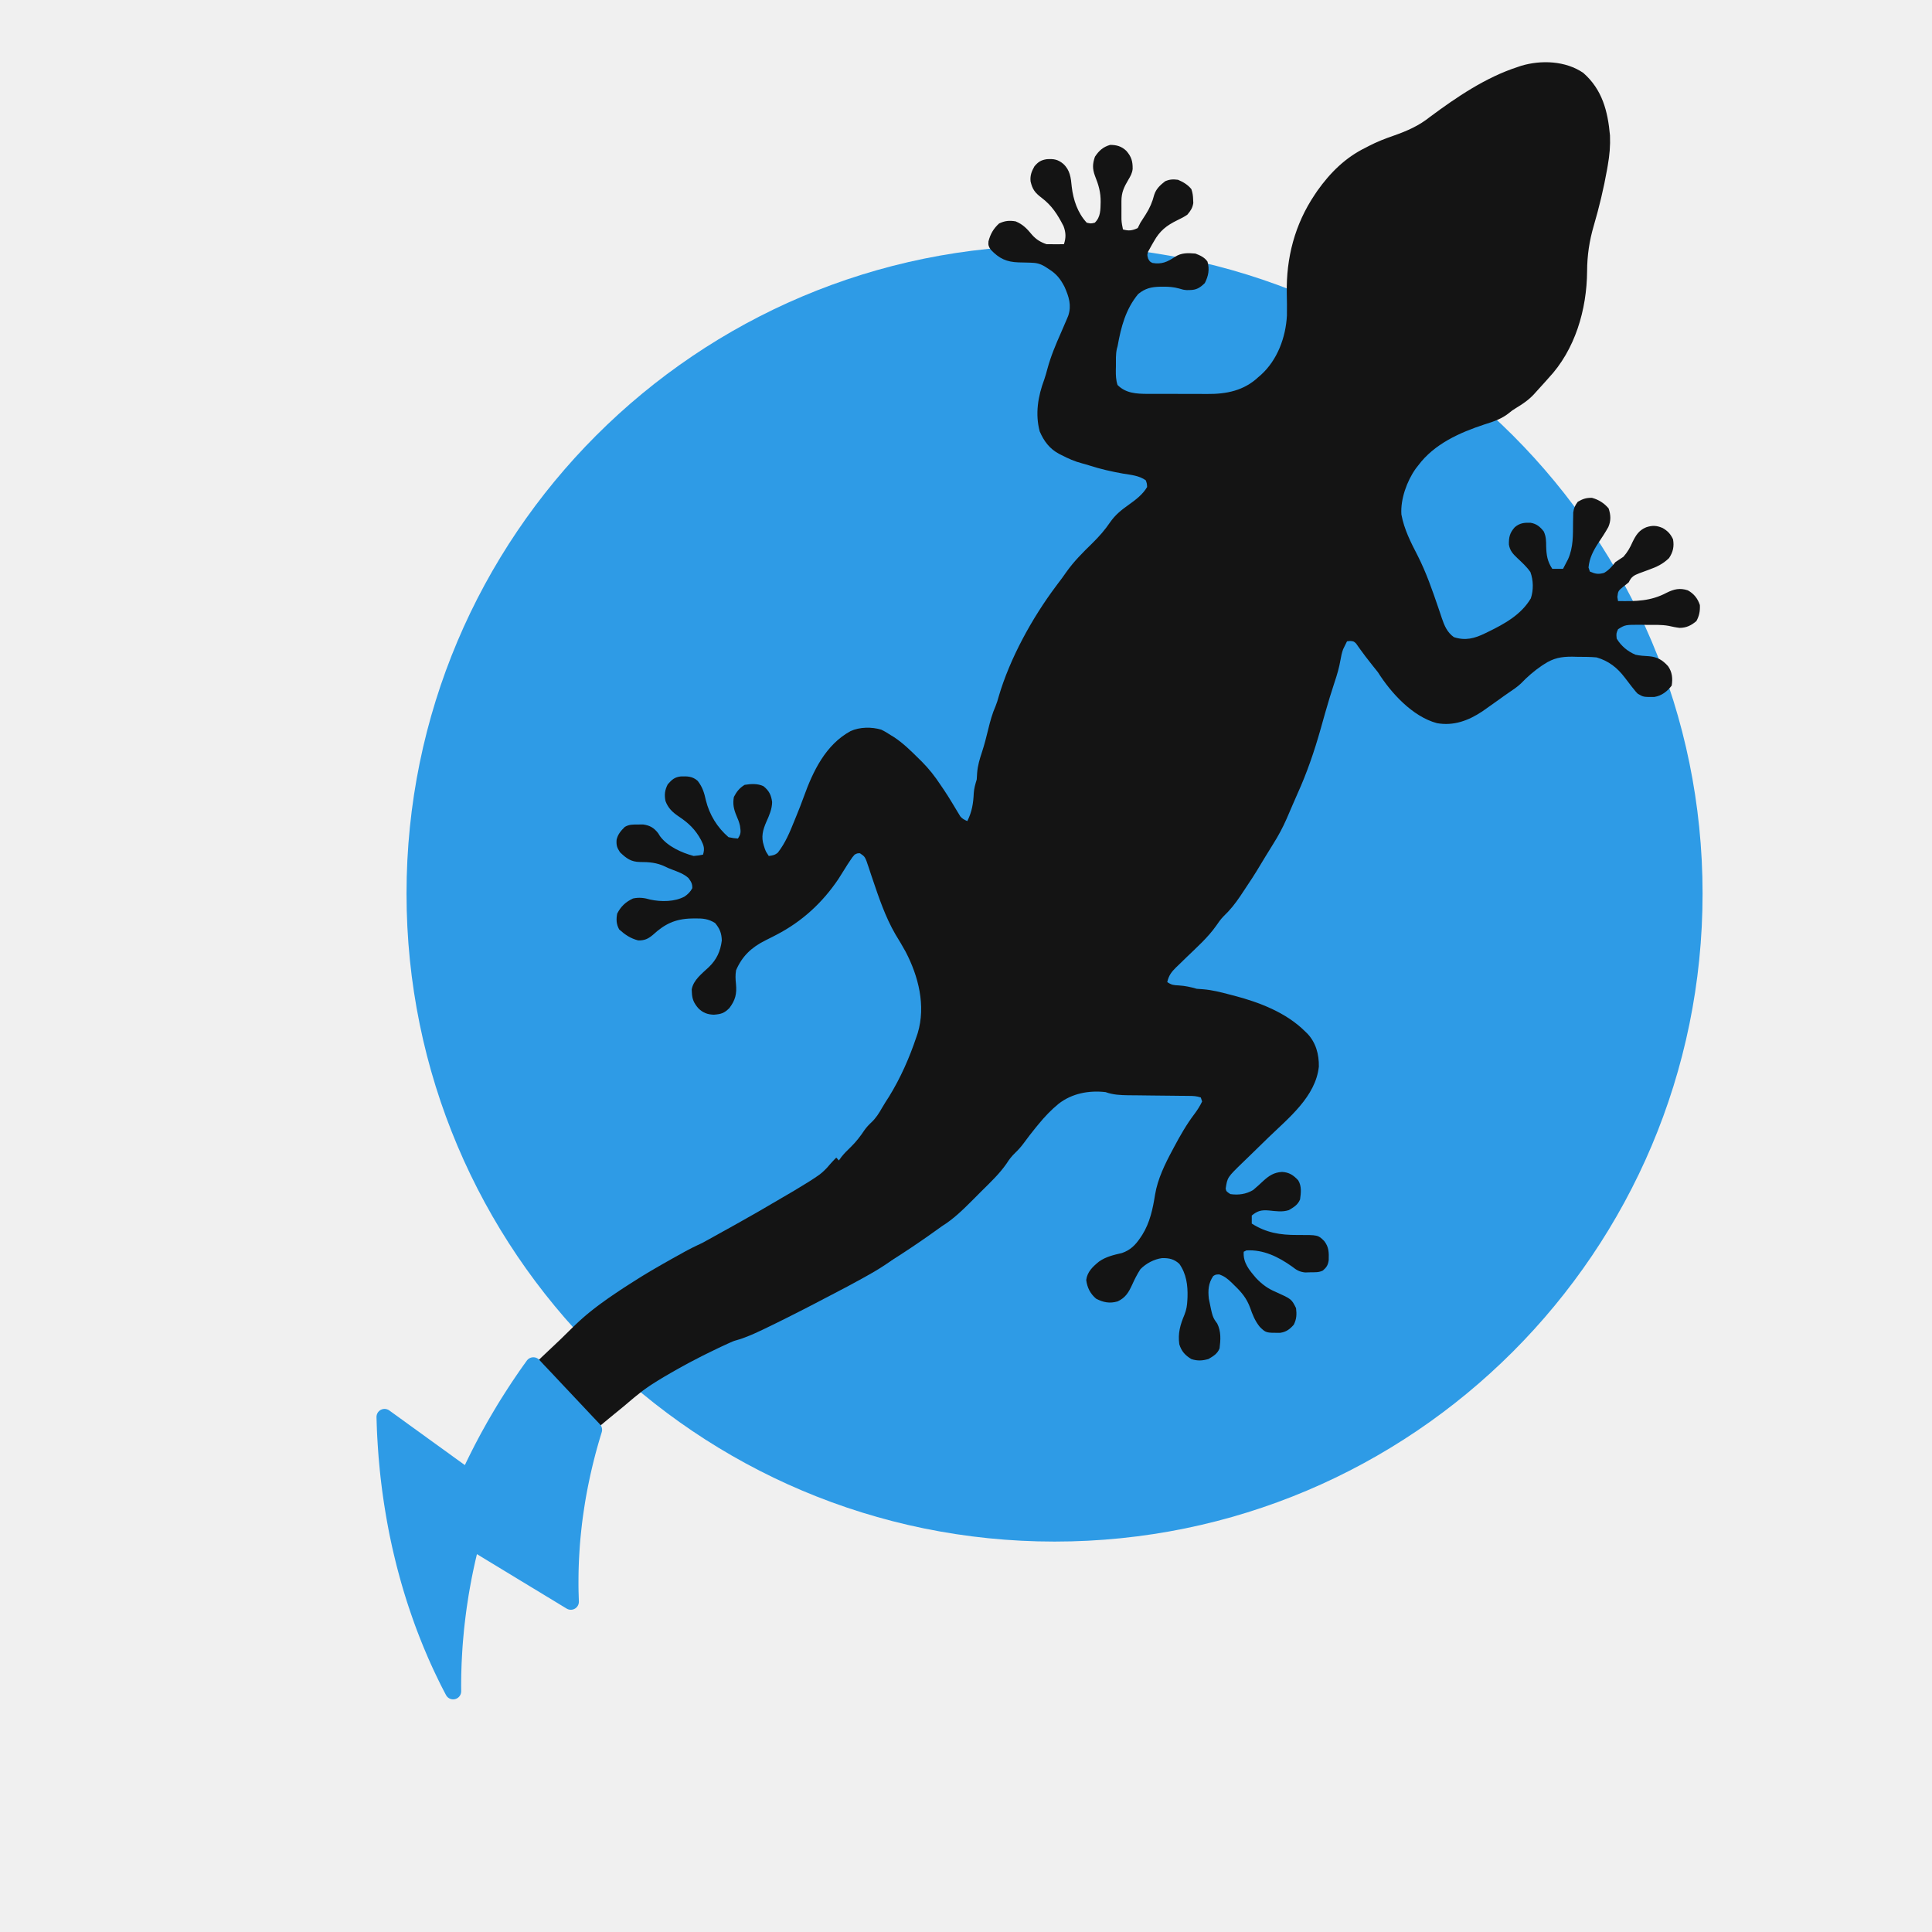
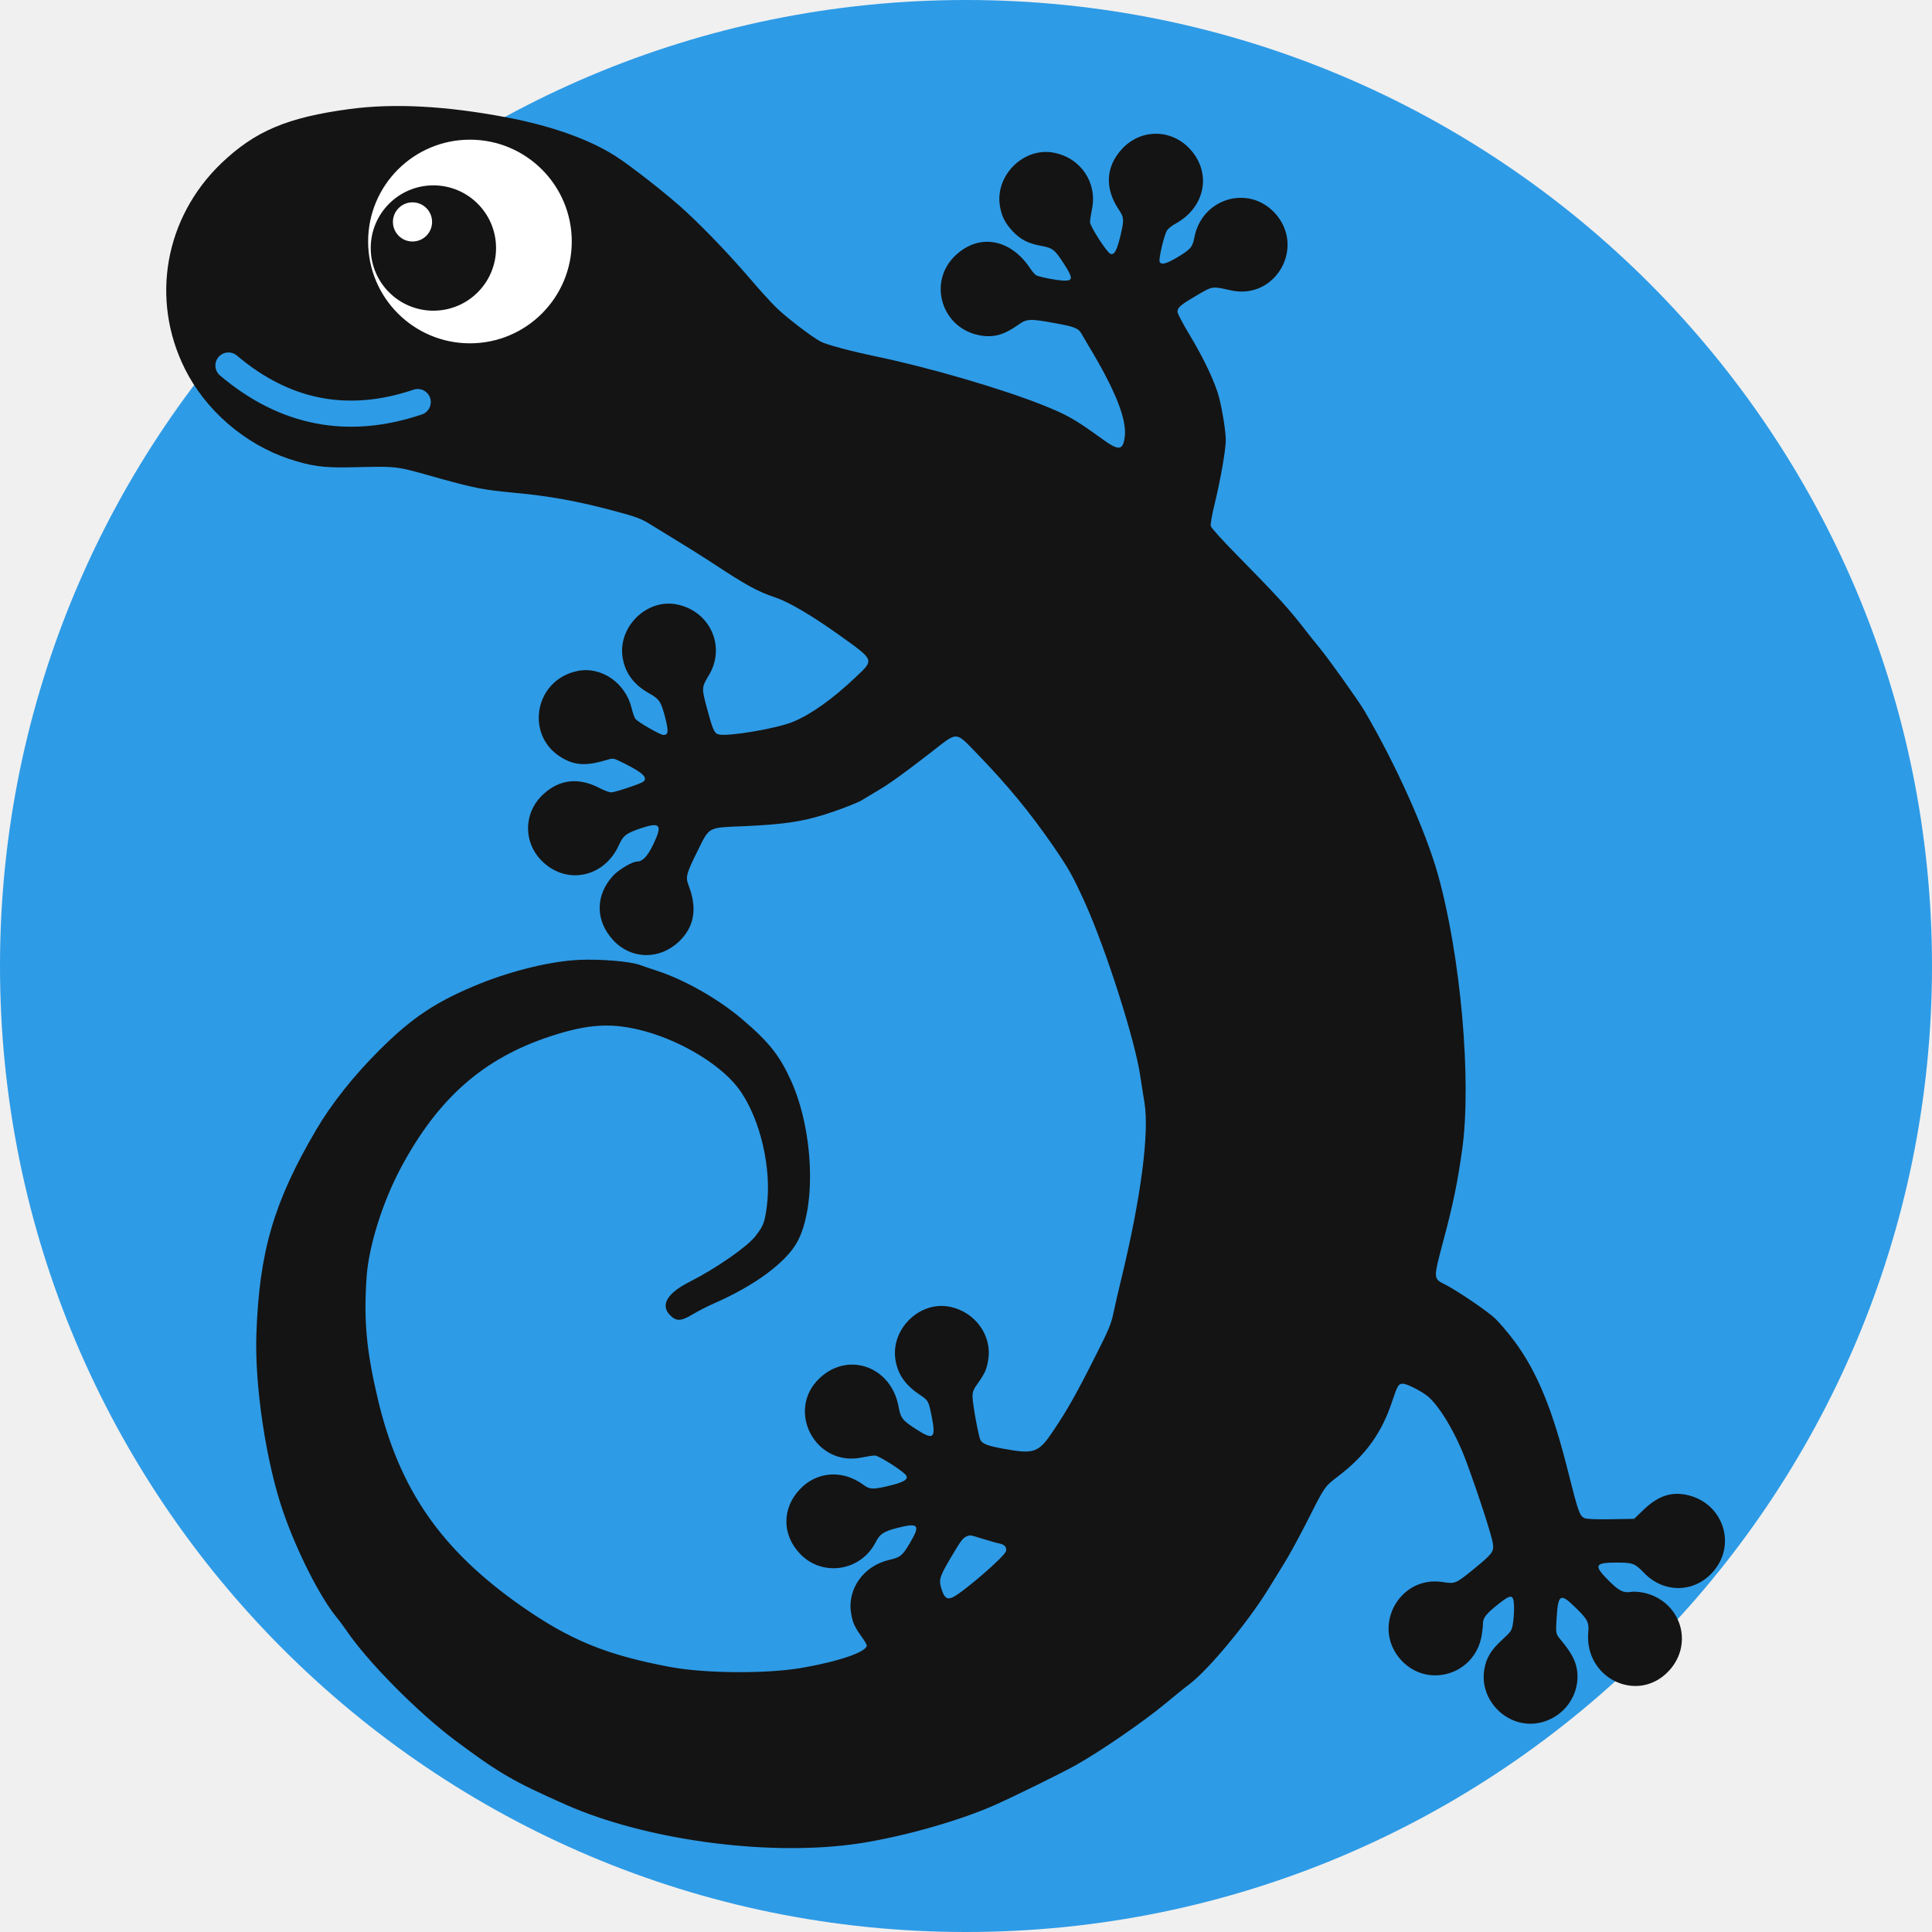
- <svg xmlns="http://www.w3.org/2000/svg" viewBox="45 55 480 480" role="img">
-   <circle cx="307" cy="277" r="161" fill="#2E9BE6" />
-   <g transform="scale(0.33333)">
-     <path d="M0 0 C14.16 12.42 18.28 28.51 19.91 46.67 C20.23 54.22 19.59 61.36 18.28 68.8 C18.11 69.82 17.93 70.85 17.75 71.91 C15.23 86.09 11.86 100.13 7.81 113.95 C4.52 125.19 2.9 136.11 2.85 147.83 C2.65 176.33 -6.07 206.5 -26.09 227.67 C-26.86 228.54 -27.62 229.4 -28.41 230.3 C-30.6 232.79 -32.84 235.24 -35.09 237.67 C-35.67 238.31 -36.24 238.95 -36.83 239.61 C-40.8 243.85 -45.17 246.82 -50.15 249.8 C-53.09 251.67 -53.09 251.67 -54.79 253.07 C-60.53 257.8 -66.48 259.79 -73.53 261.98 C-92.1 268.1 -111.07 276.52 -123.09 292.67 C-123.39 293.05 -123.39 293.05 -124.89 294.98 C-131.41 304.13 -136.35 317.74 -135.56 329.17 C-133.49 340.33 -128.55 349.92 -123.39 359.92 C-117.11 372.29 -112.6 385.32 -108.12 398.42 C-107.97 398.88 -107.97 398.88 -107.18 401.17 C-106.6 402.86 -106.03 404.56 -105.48 406.25 C-103.56 411.93 -101.5 416.96 -96.47 420.55 C-87.91 423.4 -80.96 421.53 -73.09 417.67 C-72.46 417.37 -71.83 417.06 -71.17 416.74 C-58.76 410.69 -46.37 403.95 -39.09 391.67 C-37.01 385.42 -37.17 378.21 -39.41 372.05 C-42.11 368.12 -45.75 364.84 -49.21 361.58 C-52.5 358.45 -54.72 356.06 -55.43 351.52 C-55.53 346.07 -54.84 342.92 -51.09 338.67 C-47.4 335.51 -44.01 335.15 -39.31 335.32 C-34.88 336.02 -32.13 338.33 -29.46 341.8 C-27.69 345.52 -27.69 348.94 -27.66 352.98 C-27.46 359.52 -26.77 364.09 -23.09 369.67 C-20.45 369.67 -17.81 369.67 -15.09 369.67 C-14.29 368.16 -13.5 366.63 -12.72 365.11 C-12.28 364.26 -11.84 363.42 -11.38 362.54 C-7.3 353.45 -7.72 344.57 -7.62 334.72 C-7.59 333.51 -7.56 332.29 -7.54 331.04 C-7.52 329.94 -7.51 328.83 -7.49 327.7 C-7.04 324.28 -6.16 322.41 -4.09 319.67 C-0.34 317.5 2.12 316.66 6.47 316.73 C11.43 318.09 15.61 320.68 18.91 324.67 C20.54 329.57 20.72 333.8 18.67 338.5 C16.39 342.6 13.84 346.48 11.22 350.37 C7.47 356.07 4.54 361.75 3.91 368.67 C4.24 369.66 4.57 370.65 4.91 371.67 C9 373.47 11.19 373.87 15.53 372.67 C19.28 370.45 21.21 368.06 23.91 364.67 C25.9 363.33 27.9 362 29.91 360.67 C32.97 357.24 34.86 353.87 36.72 349.67 C39.27 344.48 41.47 340.95 46.91 338.67 C51.41 337.17 54.81 337.32 59.16 339.23 C62.94 341.42 65.05 343.64 66.91 347.67 C67.83 353.01 66.93 357.13 63.91 361.67 C59.29 366.11 54.77 368.22 48.78 370.36 C47.19 370.95 45.61 371.53 44.02 372.12 C43.68 372.25 43.68 372.25 41.92 372.88 C37.6 374.58 35.93 375.48 33.91 379.67 C32.57 380.82 31.19 381.93 29.78 382.98 C25.97 386.16 25.97 386.16 25.41 390.61 C25.57 391.62 25.74 392.63 25.91 393.67 C39.32 393.87 50.18 393.83 62.14 387.48 C67.62 384.76 71.95 383.74 77.91 385.67 C82.45 388.16 85.31 391.77 86.91 396.67 C87.1 401.13 86.48 404.61 84.34 408.55 C80.64 411.77 76.78 413.68 71.79 413.66 C69 413.34 66.29 412.76 63.57 412.14 C58.12 411.18 52.55 411.44 47.03 411.42 C45.78 411.4 44.52 411.38 43.23 411.36 C31.31 411.31 31.31 411.31 25.91 414.67 C24.53 417.86 24.53 417.86 24.91 421.67 C28.25 427.18 32.98 431.14 38.91 433.67 C42.25 434.42 45.62 434.59 49.03 434.8 C55.31 435.36 59.04 437.61 63.22 442.23 C66.32 446.71 66.74 451.37 65.91 456.67 C62.61 461.01 58.45 464.26 53 465.14 C44.85 465.22 44.85 465.22 40.59 462.73 C39.26 461.36 39.26 461.36 37.91 459.67 C37.35 458.98 36.78 458.29 36.21 457.58 C34.41 455.3 32.65 452.99 30.91 450.67 C25.32 443.31 18.88 438.27 9.91 435.67 C5.16 435.22 0.42 435.26 -4.34 435.23 C-5.62 435.2 -6.89 435.17 -8.2 435.13 C-16.43 435.09 -22.18 436.15 -29.09 440.67 C-29.68 441.05 -30.27 441.43 -30.87 441.81 C-36.55 445.67 -41.62 450.05 -46.35 455 C-49.07 457.6 -52.12 459.62 -55.23 461.73 C-57.9 463.54 -60.52 465.42 -63.13 467.32 C-66.09 469.47 -69.09 471.57 -72.09 473.67 C-72.63 474.05 -72.63 474.05 -75.32 475.95 C-85.59 482.78 -96.69 486.9 -109.09 484.67 C-127.28 479.8 -143.4 462.07 -153.09 446.67 C-154.41 444.99 -155.74 443.32 -157.09 441.67 C-158.2 440.26 -159.3 438.84 -160.41 437.42 C-161.01 436.65 -161.61 435.89 -162.23 435.1 C-163.49 433.45 -164.73 431.78 -165.93 430.09 C-166.22 429.68 -166.22 429.68 -167.72 427.61 C-168.25 426.86 -168.78 426.1 -169.32 425.32 C-171.09 423.67 -171.09 423.67 -173.8 423.43 C-174.56 423.51 -175.32 423.59 -176.09 423.67 C-176.74 424.93 -177.36 426.21 -177.97 427.48 C-178.14 427.84 -178.14 427.84 -179.02 429.63 C-180.01 432.42 -180.53 434.94 -181.02 437.85 C-181.98 443.45 -183.54 448.67 -185.34 454.05 C-187.78 461.49 -190.09 468.95 -192.22 476.48 C-192.47 477.36 -192.71 478.23 -192.97 479.12 C-193.89 482.39 -194.81 485.65 -195.73 488.92 C-200.41 505.47 -205.91 521.61 -213.02 537.28 C-214.3 540.13 -215.54 543 -216.77 545.87 C-217.25 546.97 -217.72 548.07 -218.21 549.21 C-219.15 551.37 -220.08 553.55 -221.01 555.72 C-223.91 562.38 -227.22 568.54 -231.09 574.67 C-231.8 575.83 -232.51 576.98 -233.22 578.14 C-234.47 580.16 -235.72 582.18 -236.97 584.2 C-238.13 586.08 -239.27 587.96 -240.39 589.86 C-244.51 596.84 -248.93 603.58 -253.47 610.3 C-254.19 611.38 -254.9 612.46 -255.64 613.57 C-259.42 619.17 -263.23 624.02 -268.14 628.66 C-270.28 630.86 -271.91 633.18 -273.63 635.71 C-279.81 644.47 -287.88 651.6 -295.56 659.01 C-297.59 660.97 -299.6 662.94 -301.62 664.91 C-302.24 665.5 -302.86 666.09 -303.5 666.7 C-306.99 670.13 -308.96 672.76 -310.09 677.67 C-306.74 679.91 -305.28 679.97 -301.34 680.17 C-296.64 680.49 -292.63 681.35 -288.09 682.67 C-286.47 682.82 -284.84 682.93 -283.21 683.03 C-276.51 683.6 -270.21 685.19 -263.72 686.92 C-263.15 687.07 -263.15 687.07 -260.3 687.79 C-241.37 692.75 -221.59 700.33 -207.47 714.3 C-206.86 714.89 -206.25 715.49 -205.62 716.1 C-199.26 722.84 -196.94 731.5 -197.09 740.67 C-199.44 762.94 -219.63 778.96 -234.65 793.48 C-239.45 798.12 -244.23 802.78 -248.99 807.46 C-250.64 809.08 -252.3 810.67 -253.97 812.27 C-265.27 823.24 -265.27 823.24 -266.53 831.55 C-266.09 833.67 -266.09 833.67 -263.09 835.67 C-257.14 836.58 -251.28 835.76 -246.09 832.67 C-243.46 830.48 -240.97 828.18 -238.47 825.84 C-234.19 821.94 -230.46 819.5 -224.53 819.17 C-219.28 819.42 -216 821.6 -212.46 825.45 C-209.81 829.77 -210.41 834.79 -211.09 839.67 C-212.78 843.69 -215.69 845.44 -219.41 847.61 C-224.3 849.25 -229.25 848.39 -234.28 847.9 C-239.92 847.44 -242.78 848.11 -247.09 851.67 C-247.09 853.65 -247.09 855.63 -247.09 857.67 C-236.3 864.54 -225.88 866.21 -213.22 866.17 C-197.69 866.12 -197.69 866.12 -193.09 870.67 C-189.53 875.26 -189.6 879.22 -189.73 884.85 C-190.2 888.48 -191.32 890.31 -194.09 892.67 C-197.13 894.19 -199.97 893.92 -203.34 893.98 C-204.65 894.02 -205.95 894.06 -207.3 894.1 C-211.69 893.61 -213.64 892.36 -217.09 889.67 C-227.21 882.5 -238.36 876.91 -251.09 877.67 C-251.75 878 -252.41 878.33 -253.09 878.67 C-253.66 886.86 -249.03 892.23 -243.91 898.24 C-239.37 903.01 -235.13 906.14 -229.09 908.67 C-217.46 913.93 -217.46 913.93 -214.09 920.67 C-213.52 925.35 -213.66 928.8 -215.78 933.05 C-218.83 936.5 -221.38 938.42 -226 939.11 C-236.54 939.12 -236.54 939.12 -241.09 934.67 C-244.65 930.28 -246.51 925.6 -248.34 920.3 C-250.93 913.3 -254.75 908.77 -260.09 903.67 C-260.8 902.97 -261.51 902.26 -262.24 901.54 C-265.25 898.7 -267.46 896.89 -271.41 895.55 C-274.09 895.67 -274.09 895.67 -275.84 896.8 C-279.47 902.24 -279.77 907.29 -279.09 913.67 C-276.32 927.37 -276.32 927.37 -272.84 932.17 C-269.9 938.05 -270.27 944.24 -271.09 950.67 C-272.74 954.77 -275.59 956.37 -279.34 958.61 C-283.97 959.92 -287.49 960.14 -292.09 958.67 C-296.76 955.86 -299.44 952.9 -301.09 947.67 C-302.24 939.47 -300.44 933.16 -297.27 925.64 C-295.75 921.8 -295.3 918.79 -295.09 914.67 C-295.07 914.33 -295.07 914.33 -294.98 912.57 C-294.69 903.64 -295.86 895.06 -301.09 887.67 C-304.96 884.15 -308.62 883.32 -313.84 883.39 C-319.84 884.15 -325.91 887.37 -330.09 891.67 C-332.5 895.38 -334.47 899.28 -336.27 903.3 C-338.89 909.02 -341.25 912.97 -347.09 915.67 C-352.93 917.4 -357.78 916.43 -363.09 913.67 C-367.49 909.95 -369.75 905.38 -370.47 899.73 C-369.72 893.59 -365.54 889.73 -360.93 885.98 C-355.8 882.32 -349.89 881.01 -343.84 879.61 C-337.5 877.44 -333.67 873.52 -330.03 868.05 C-329.6 867.4 -329.17 866.75 -328.72 866.08 C-323 856.96 -320.82 846.58 -319.16 836.05 C-317.23 824.35 -311.67 813.02 -306.09 802.67 C-305.73 801.98 -305.36 801.29 -304.98 800.58 C-300.39 791.97 -295.7 783.74 -289.79 775.94 C-287.55 772.95 -285.71 770.05 -284.09 766.67 C-284.42 765.68 -284.75 764.69 -285.09 763.67 C-288.27 762.61 -290.58 762.53 -293.92 762.5 C-295.12 762.48 -296.32 762.47 -297.55 762.46 C-298.85 762.45 -300.15 762.44 -301.48 762.43 C-302.83 762.41 -304.18 762.39 -305.52 762.38 C-311.24 762.31 -316.95 762.25 -322.67 762.2 C-326.17 762.16 -329.67 762.12 -333.16 762.07 C-335.13 762.05 -337.11 762.04 -339.08 762.03 C-345.14 761.94 -350.37 761.7 -356.09 759.67 C-368.56 758.28 -380.98 760.6 -390.97 768.3 C-396.61 772.88 -401.49 778.06 -406.09 783.67 C-406.79 784.52 -407.49 785.37 -408.21 786.24 C-411.29 790.05 -414.27 793.9 -417.16 797.86 C-419.11 800.5 -421.15 802.78 -423.53 805.05 C-426.06 807.48 -427.91 809.86 -429.77 812.82 C-435.11 820.56 -441.95 826.97 -448.6 833.57 C-450.9 835.85 -453.19 838.16 -455.47 840.46 C-462.59 847.59 -469.49 854.32 -478.09 859.67 C-479.27 860.5 -480.44 861.34 -481.61 862.19 C-489.97 868.23 -498.46 874.03 -507.09 879.67 C-507.39 879.86 -507.39 879.86 -508.87 880.84 C-519.35 887.69 -530.2 893.52 -541.42 899.07 C-544.16 900.42 -546.89 901.8 -549.63 903.17 C-559.63 908.16 -569.65 912.68 -580.09 916.67 C-582.1 917.5 -584.1 918.33 -586.09 919.17 C-595.61 923.15 -605.17 926.98 -614.84 930.55 C-632.02 936.91 -648.76 944.38 -665.09 952.67 C-666.43 953.34 -667.76 954.01 -669.09 954.67 C-669.7 954.98 -670.31 955.28 -670.93 955.59 C-672.38 956.32 -673.84 957.04 -675.3 957.76 C-690.56 965.34 -705.42 973.33 -719.24 983.33 C-721.15 984.71 -723.08 986.08 -725.01 987.44 C-730.14 991.07 -735.2 994.72 -740.09 998.67 C-741.53 999.76 -742.97 1000.84 -744.41 1001.92 C-748.29 1004.93 -751.71 1008.19 -755.14 1011.71 C-758.99 1015.58 -763.13 1019.12 -767.41 1022.5 C-774.93 1028.45 -781.7 1034.97 -788.45 1041.76 C-790.28 1043.61 -792.13 1045.45 -793.97 1047.28 C-799.82 1053.12 -805.34 1058.97 -810.39 1065.52 C-812.91 1068.7 -815.74 1071.49 -818.66 1074.3 C-823.37 1078.91 -827.81 1083.65 -832.09 1088.67 C-836.38 1093.58 -836.38 1093.58 -839.84 1094.05 C-842.09 1093.67 -842.09 1093.67 -843.09 1092.67 C-842.19 1067.37 -826.93 1042.71 -813.28 1022.3 C-812.67 1021.38 -812.06 1020.46 -811.43 1019.52 C-806.86 1012.73 -802.13 1006.12 -797.09 999.67 C-796.49 998.89 -795.89 998.11 -795.27 997.3 C-793.56 995.08 -791.83 992.88 -790.09 990.67 C-789.39 989.76 -788.68 988.84 -787.95 987.89 C-787.24 986.98 -786.52 986.06 -785.78 985.11 C-785.45 984.69 -785.45 984.69 -783.79 982.54 C-783.23 981.93 -782.67 981.31 -782.09 980.67 C-781.43 980.67 -780.77 980.67 -780.09 980.67 C-779.76 979.68 -779.43 978.69 -779.09 977.67 C-778.43 977.67 -777.77 977.67 -777.09 977.67 C-776.76 976.68 -776.43 975.69 -776.09 974.67 C-775.43 974.67 -774.77 974.67 -774.09 974.67 C-774.09 974.01 -774.09 973.35 -774.09 972.67 C-772.66 971.26 -772.66 971.26 -770.66 969.61 C-764.04 963.98 -757.99 957.88 -752.42 951.22 C-750.44 948.91 -748.24 946.82 -746.09 944.67 C-745.22 943.57 -744.34 942.46 -743.47 941.36 C-740.16 937.42 -736.19 934.67 -731.97 931.76 C-729.8 930.18 -727.85 928.61 -725.85 926.83 C-721.66 923.18 -717.08 920.22 -712.41 917.23 C-711.52 916.66 -710.63 916.09 -709.72 915.5 C-704.18 911.95 -698.59 908.53 -692.87 905.27 C-689.78 903.49 -686.75 901.62 -683.72 899.73 C-678.58 896.55 -673.37 893.51 -668.12 890.53 C-659.81 885.82 -651.7 880.81 -643.57 875.8 C-639.99 873.6 -636.39 871.45 -632.78 869.3 C-615.79 859.12 -598.84 848.86 -583.77 835.95 C-581.36 833.9 -578.92 831.96 -576.41 830.05 C-572.49 827.04 -568.81 823.82 -565.16 820.51 C-563.45 818.99 -561.71 817.57 -559.91 816.17 C-557.03 813.61 -555.08 811.01 -552.86 807.9 C-550.81 805.31 -548.54 803.09 -546.16 800.8 C-542.07 796.81 -538.89 792.72 -535.74 787.97 C-534.16 785.76 -532.52 784.02 -530.53 782.17 C-527.16 778.95 -524.97 775.48 -522.68 771.43 C-521 768.5 -519.17 765.7 -517.34 762.86 C-508.86 749.08 -502.21 734.01 -497.09 718.67 C-496.75 717.69 -496.42 716.7 -496.07 715.69 C-489.95 695.27 -495.49 673.35 -505.13 654.95 C-507.5 650.59 -510.07 646.35 -512.67 642.12 C-520.24 629.1 -525.22 614.24 -530.02 600.02 C-530.33 599.11 -530.63 598.2 -530.95 597.27 C-531.53 595.54 -532.1 593.8 -532.66 592.07 C-535.28 584.24 -535.28 584.24 -539.09 581.67 C-541.14 581.65 -541.14 581.65 -543.09 582.67 C-544.77 584.57 -544.77 584.57 -546.41 587.05 C-547.01 587.95 -547.62 588.85 -548.24 589.79 C-550.57 593.41 -552.87 597.06 -555.12 600.74 C-567.05 618.51 -582.4 632.6 -601.35 642.4 C-601.81 642.64 -601.81 642.64 -604.16 643.86 C-605.98 644.79 -607.8 645.71 -609.64 646.61 C-619.94 651.78 -626.88 658.23 -631.47 668.86 C-632.08 672.59 -631.91 675.38 -631.53 679.11 C-630.83 686.5 -632.01 691.16 -636.47 697.05 C-640.32 700.9 -642.63 701.56 -648.03 701.98 C-652.68 701.84 -656.17 700.58 -659.54 697.24 C-662.87 693.42 -664.24 690.37 -664.41 685.36 C-664.42 684.99 -664.42 684.99 -664.52 683.12 C-663.3 676.1 -656.73 671.19 -651.78 666.53 C-645.89 660.84 -643.14 654.78 -642.09 646.67 C-642.28 641.21 -643.57 637.86 -647.09 633.67 C-652.14 630.45 -656.41 630.16 -662.22 630.23 C-662.64 630.24 -662.64 630.24 -664.77 630.27 C-676.97 630.62 -684.58 634.34 -693.4 642.43 C-697.08 645.49 -699.62 646.7 -704.41 646.61 C-710.14 645.15 -714.23 642.35 -718.59 638.42 C-720.75 634.46 -720.87 631.08 -720.09 626.67 C-717.34 621.27 -713.76 617.91 -708.28 615.36 C-703.76 614.38 -699.8 614.87 -695.33 616.2 C-687.22 617.92 -677.18 617.89 -669.8 613.88 C-667.23 612.07 -665.58 610.45 -664.09 607.67 C-664.01 604.3 -664.93 602.89 -666.91 600.17 C-670.36 596.99 -674.68 595.53 -679 593.87 C-682.09 592.67 -682.09 592.67 -684.5 591.5 C-690.64 588.59 -696.32 588.17 -703.03 588.17 C-709.81 588.06 -713.21 585.48 -717.97 580.92 C-720.26 577.42 -720.79 575.69 -720.52 571.63 C-719.64 567.59 -717.3 564.85 -714.41 562.03 C-711.13 560.11 -708.5 560.24 -704.72 560.23 C-703.43 560.22 -702.15 560.2 -700.82 560.18 C-695.77 560.85 -692.61 562.69 -689.5 566.75 C-689.06 567.47 -688.61 568.18 -688.16 568.92 C-682.51 576.58 -672.09 581.23 -663.09 583.67 C-659.22 583.3 -659.22 583.3 -656.09 582.67 C-654.74 578.22 -655.46 575.96 -657.53 571.86 C-661.72 563.99 -666.91 559.05 -674.28 554.17 C-678.9 551.03 -682.13 547.99 -684.09 542.67 C-685 537.89 -684.59 534.66 -682.41 530.3 C-679.39 526.87 -677.38 524.94 -672.73 524.39 C-667.76 524.21 -663.97 524.25 -660.09 527.67 C-656.44 532.39 -655.22 536.5 -653.97 542.17 C-651.31 552.93 -645.55 562.36 -637.09 569.67 C-633.34 570.42 -633.34 570.42 -630.09 570.67 C-627.6 566.94 -627.97 565.47 -628.54 561.2 C-629.13 558.5 -630.05 556.2 -631.16 553.67 C-633.17 548.91 -634.08 544.81 -633.09 539.67 C-631.03 535.7 -628.9 533.01 -625.09 530.67 C-620.45 529.9 -615.37 529.58 -611.05 531.66 C-606.87 535.01 -605.27 538.29 -604.59 543.48 C-604.67 548.81 -606.74 553.4 -608.87 558.18 C-611.55 564.27 -612.91 569.49 -610.78 575.92 C-610.52 576.75 -610.25 577.58 -609.98 578.44 C-609.09 580.67 -609.09 580.67 -607.09 583.67 C-604.27 583.33 -602.52 583.03 -600.32 581.17 C-594.73 573.98 -591.47 566.06 -588.09 557.67 C-587.56 556.37 -587.03 555.07 -586.5 553.76 C-584.59 549.06 -582.69 544.36 -581 539.58 C-574.13 520.46 -564.67 500.72 -546.15 490.62 C-539.36 487.48 -530.43 487.39 -523.27 489.51 C-520.73 490.73 -518.44 492.11 -516.09 493.67 C-515.31 494.15 -514.52 494.63 -513.71 495.12 C-506.86 499.63 -501.16 505.3 -495.34 511.05 C-494.54 511.84 -493.74 512.63 -492.91 513.44 C-487.6 518.79 -483.23 524.39 -479.09 530.67 C-478.16 532.05 -477.22 533.42 -476.28 534.8 C-474.32 537.73 -472.46 540.71 -470.64 543.72 C-470.2 544.44 -469.76 545.16 -469.31 545.91 C-468.43 547.35 -467.56 548.81 -466.7 550.26 C-466.29 550.93 -465.88 551.6 -465.46 552.29 C-465.1 552.9 -464.74 553.5 -464.37 554.12 C-462.83 555.99 -461.3 556.73 -459.09 557.67 C-455.65 550.71 -454.65 544.59 -454.3 536.86 C-454.07 533.25 -453.14 530.13 -452.09 526.67 C-451.97 525.03 -451.87 523.38 -451.78 521.73 C-451.36 516.28 -449.89 511.38 -448.17 506.22 C-446.34 500.64 -444.9 495.01 -443.53 489.3 C-442.07 483.25 -440.49 477.51 -437.98 471.8 C-437.05 469.57 -436.41 467.37 -435.78 465.05 C-427.44 436.5 -410.86 406.4 -393.09 382.67 C-392.59 382 -392.09 381.32 -391.57 380.62 C-390.61 379.34 -389.64 378.06 -388.67 376.79 C-387.54 375.28 -386.45 373.74 -385.39 372.18 C-379.72 364.12 -373.02 357.49 -365.98 350.62 C-360.93 345.64 -356.61 340.77 -352.63 334.89 C-348.83 329.4 -344.08 325.6 -338.66 321.8 C-333.55 318.16 -328.29 314.17 -325.09 308.67 C-325.24 306.01 -325.24 306.01 -326.09 303.67 C-331.13 300.09 -337.14 299.65 -343.09 298.67 C-351.62 297.13 -359.88 295.31 -368.12 292.62 C-369.93 292.04 -371.76 291.5 -373.6 291.03 C-379.06 289.63 -383.92 287.44 -388.91 284.86 C-389.54 284.54 -390.18 284.22 -390.83 283.89 C-397.77 280.17 -402.04 274.46 -405.14 267.24 C-408.64 254.19 -406.43 241.02 -401.78 228.62 C-400.85 225.97 -400.14 223.29 -399.41 220.58 C-396.88 211.22 -393.21 202.49 -389.28 193.64 C-387.77 190.23 -386.28 186.8 -384.85 183.35 C-384.53 182.57 -384.2 181.79 -383.87 180.98 C-381.26 173.21 -383.43 166.78 -386.61 159.53 C-389.67 153.63 -392.51 149.96 -398.16 146.36 C-399.2 145.68 -400.24 145.01 -401.32 144.31 C-405.03 142.12 -407.76 141.55 -411.99 141.46 C-412.94 141.43 -413.9 141.4 -414.88 141.38 C-416.89 141.32 -418.89 141.28 -420.89 141.24 C-429.91 140.95 -435.31 138.4 -441.57 131.85 C-443.24 129.47 -443.59 128.47 -443.34 125.61 C-441.97 120.18 -439.6 116.04 -435.41 112.23 C-431.09 110.2 -427.78 109.88 -423.09 110.67 C-417.52 112.98 -414.6 116.18 -410.79 120.77 C-407.74 124.18 -404.45 126.22 -400.09 127.67 C-397.87 127.74 -395.64 127.76 -393.41 127.73 C-392.23 127.73 -391.05 127.72 -389.83 127.71 C-388.93 127.7 -388.02 127.68 -387.09 127.67 C-385.47 122.79 -385.6 118.99 -387.41 114.17 C-391.87 105.53 -395.97 98.97 -403.78 93.05 C-408.64 89.36 -410.61 86.83 -411.97 80.8 C-412.37 76.45 -411.23 73.49 -409.09 69.67 C-406.28 66.33 -404.25 65.01 -399.89 64.33 C-394.72 64 -391.65 64.43 -387.59 67.8 C-382.48 72.51 -381.92 78.14 -381.28 84.8 C-380.15 94.57 -376.9 104.36 -370.09 111.67 C-366.97 112.36 -366.97 112.36 -364.09 111.67 C-359.7 107.43 -359.87 102.11 -359.72 96.3 C-359.63 88.96 -361.24 83.56 -363.97 76.73 C-365.89 71.51 -365.84 67.79 -363.97 62.48 C-360.93 57.92 -357.96 55.22 -352.66 53.67 C-347.81 53.67 -344.17 54.71 -340.58 58.11 C-336.79 62.47 -335.79 65.87 -335.88 71.62 C-336.21 74.77 -337.49 76.98 -339.09 79.67 C-342.32 85.13 -344.22 89.1 -344.23 95.48 C-344.23 95.94 -344.23 95.94 -344.23 98.24 C-344.23 99.19 -344.22 100.14 -344.22 101.11 C-344.22 102.05 -344.23 102.99 -344.23 103.96 C-344.23 104.88 -344.23 105.79 -344.23 106.73 C-344.23 107.56 -344.22 108.39 -344.22 109.24 C-344.09 111.8 -343.65 114.18 -343.09 116.67 C-338.82 117.93 -336.13 117.56 -332.09 115.67 C-331.38 114.36 -330.72 113.02 -330.09 111.67 C-328.79 109.63 -327.47 107.58 -326.16 105.55 C-323.12 100.77 -321.19 96.3 -319.79 90.83 C-318.34 86.36 -315.36 83.68 -311.72 80.8 C-308.21 79.29 -305.89 79.21 -302.09 79.67 C-298.3 81.26 -294.66 83.4 -292.09 86.67 C-291.15 89.51 -290.87 91.53 -290.78 94.48 C-290.74 95.32 -290.71 96.15 -290.67 97 C-291.27 100.78 -292.65 102.74 -295.09 105.67 C-297.45 107.32 -299.94 108.56 -302.53 109.8 C-310.68 113.79 -315.63 117.69 -320.09 125.67 C-320.59 126.52 -321.08 127.37 -321.59 128.24 C-322.07 129.1 -322.54 129.97 -323.03 130.86 C-323.47 131.66 -323.92 132.46 -324.37 133.28 C-325.09 135.67 -325.09 135.67 -324.35 138.41 C-323.09 140.67 -323.09 140.67 -321.09 141.67 C-314.22 142.84 -309.93 140.89 -304.26 137.08 C-299.52 134 -294.56 134.19 -289.09 134.67 C-285.54 136.03 -282.27 137.47 -280.09 140.67 C-278.45 146.55 -279.37 151.32 -282.09 156.67 C-285.68 160.17 -288.31 161.82 -293.28 161.86 C-294.02 161.87 -294.75 161.89 -295.51 161.9 C-298.09 161.67 -298.09 161.67 -301.4 160.68 C-305.34 159.6 -308.98 159.33 -313.03 159.36 C-313.73 159.36 -314.44 159.37 -315.16 159.37 C-321.95 159.53 -326.43 160.5 -331.78 164.86 C-341.16 176.27 -344.53 189.43 -347.09 203.67 C-347.18 203.98 -347.18 203.98 -347.62 205.56 C-348.58 209.83 -348.32 214.25 -348.34 218.61 C-348.36 219.6 -348.38 220.59 -348.41 221.61 C-348.43 225.52 -348.35 228.87 -347.14 232.61 C-340.96 238.83 -333.14 239.2 -324.79 239.25 C-323.33 239.25 -321.88 239.24 -320.43 239.24 C-318.91 239.24 -317.39 239.25 -315.87 239.26 C-312.69 239.27 -309.51 239.26 -306.33 239.25 C-302.3 239.23 -298.27 239.25 -294.24 239.29 C-291.1 239.31 -287.96 239.31 -284.82 239.3 C-283.34 239.3 -281.85 239.31 -280.37 239.32 C-265.97 239.45 -252.95 236.88 -242.09 226.67 C-241.49 226.16 -240.89 225.65 -240.28 225.12 C-228.01 214.04 -221.75 197.14 -220.89 180.88 C-220.77 175.41 -220.88 169.93 -220.99 164.45 C-221.51 137.86 -215.04 112.87 -200.09 90.67 C-199.49 89.77 -198.88 88.86 -198.25 87.93 C-188.52 74.24 -177.25 63.06 -162.09 55.67 C-161.35 55.28 -160.6 54.89 -159.84 54.49 C-153.76 51.34 -147.62 48.95 -141.16 46.73 C-131.09 43.18 -122.47 39.4 -114.09 32.67 C-94.26 17.97 -72.74 3.37 -49.09 -4.33 C-48.16 -4.65 -47.23 -4.96 -46.27 -5.29 C-31.33 -9.74 -13.14 -9.02 0 0 Z " fill="#141414" transform="translate(1315.094,219.3281)" />
+ <svg xmlns="http://www.w3.org/2000/svg" viewBox="280 240 1480 1480" role="img">
+   <circle cx="1020" cy="980" r="740" fill="#2E9BE6" />
+   <g fill="#141414">
+     <g transform="translate(0,2000) scale(0.1,-0.1)">
+       <path d="M5480 16765 c-479 -64 -727 -169 -986 -417 -432 -416 -543 -1041 -278 -1573 158 -317 457 -576 797 -690 164 -55 266 -69 457 -65 399 8 341 15 705 -87 269 -74 331 -86 566 -108 263 -24 491 -65 764 -139 173 -46 207 -59 282 -106 35 -22 120 -74 189 -116 70 -42 190 -117 268 -168 281 -185 354 -225 504 -276 101 -35 278 -140 477 -282 280 -201 275 -188 124 -331 -174 -164 -336 -279 -473 -336 -125 -52 -498 -115 -571 -97 -33 8 -45 36 -89 199 -42 156 -42 161 14 254 133 220 9 493 -246 543 -234 46 -457 -179 -413 -415 21 -116 87 -202 203 -267 77 -43 90 -63 122 -186 27 -107 24 -132 -14 -132 -25 0 -200 101 -215 124 -8 12 -20 46 -27 76 -46 198 -232 327 -416 290 -337 -69 -407 -510 -107 -672 97 -53 182 -55 340 -7 40 12 45 11 115 -24 152 -75 193 -114 156 -145 -20 -16 -217 -82 -246 -82 -14 0 -55 15 -91 34 -160 83 -307 66 -431 -50 -153 -143 -153 -375 0 -518 189 -177 471 -114 581 130 34 75 56 91 171 130 146 48 164 26 94 -121 -44 -93 -83 -135 -126 -135 -36 0 -138 -60 -182 -107 -139 -150 -139 -346 0 -496 137 -147 352 -152 502 -11 119 112 144 255 74 434 -23 61 -17 87 69 260 94 190 75 179 354 191 323 14 470 37 683 110 96 33 198 73 225 91 28 17 86 52 130 78 76 44 203 136 395 285 213 166 184 167 363 -17 229 -237 397 -441 577 -702 121 -177 146 -222 240 -428 162 -359 385 -1056 425 -1331 8 -56 23 -147 32 -202 38 -233 -26 -724 -173 -1334 -25 -102 -54 -229 -65 -281 -17 -81 -35 -126 -126 -305 -157 -313 -225 -433 -334 -595 -113 -169 -145 -181 -377 -139 -123 22 -165 38 -181 67 -15 27 -61 280 -61 333 0 37 7 56 39 100 54 76 68 106 80 175 35 190 -97 375 -295 414 -234 46 -457 -179 -413 -415 20 -109 76 -187 191 -264 58 -38 61 -45 82 -145 38 -186 21 -203 -115 -115 -108 70 -119 84 -136 176 -57 304 -384 422 -603 217 -264 -247 -34 -684 322 -609 40 8 85 15 100 15 31 0 232 -129 242 -156 12 -30 -24 -50 -142 -78 -114 -27 -140 -26 -187 9 -161 119 -359 104 -489 -35 -136 -145 -136 -345 0 -490 170 -182 467 -139 582 86 33 64 60 82 168 110 163 41 177 23 92 -120 -56 -94 -71 -106 -158 -126 -197 -46 -324 -227 -289 -415 12 -68 26 -98 80 -174 22 -30 39 -60 39 -66 0 -49 -215 -123 -500 -172 -270 -46 -736 -43 -1005 7 -487 91 -769 206 -1143 468 -612 429 -933 891 -1097 1582 -89 376 -110 609 -86 946 18 235 124 572 264 832 284 530 631 835 1142 1003 294 97 478 107 726 39 298 -82 602 -272 730 -457 156 -226 241 -596 203 -887 -17 -124 -26 -148 -90 -229 -65 -81 -301 -245 -499 -345 -175 -88 -229 -180 -151 -258 47 -47 83 -46 171 7 38 23 112 61 164 84 314 137 555 316 640 474 146 275 123 852 -50 1234 -87 192 -169 295 -371 467 -181 155 -439 302 -648 371 -47 15 -110 37 -141 48 -73 26 -296 45 -459 38 -208 -8 -503 -79 -753 -178 -338 -136 -526 -259 -781 -514 -197 -196 -368 -412 -484 -610 -324 -551 -436 -932 -458 -1565 -14 -395 75 -985 205 -1360 104 -303 283 -656 410 -810 21 -25 52 -67 71 -95 162 -241 548 -631 835 -846 342 -255 444 -314 850 -494 602 -266 1507 -392 2185 -305 334 43 801 171 1090 298 144 63 514 245 629 309 185 103 515 330 680 466 75 62 163 134 197 159 145 111 445 473 600 725 26 43 80 130 119 193 40 63 122 215 184 337 130 258 128 255 234 336 208 158 334 333 413 576 40 119 47 131 81 131 31 0 137 -54 190 -96 91 -75 218 -289 295 -499 98 -266 198 -576 205 -634 7 -59 -6 -75 -150 -193 -134 -109 -142 -112 -229 -98 -340 58 -558 -347 -322 -600 202 -216 559 -109 613 185 6 32 11 75 11 95 0 47 23 76 118 152 99 78 116 76 120 -11 2 -35 -2 -94 -7 -130 -10 -64 -12 -66 -83 -132 -84 -76 -122 -138 -137 -224 -43 -239 176 -458 414 -414 196 36 328 222 294 415 -12 67 -43 125 -118 216 -44 53 -44 53 -37 166 11 189 28 201 137 95 100 -96 113 -120 106 -196 -32 -354 379 -552 617 -297 197 211 89 541 -197 600 -32 6 -75 9 -95 5 -54 -9 -89 8 -160 78 -127 125 -120 147 50 147 126 0 141 -5 213 -80 149 -154 376 -153 519 0 198 211 87 544 -200 600 -118 23 -218 -13 -327 -119 l-69 -66 -175 -3 c-117 -2 -185 1 -204 8 -38 16 -49 48 -125 350 -121 486 -241 776 -416 1010 -52 69 -119 147 -149 174 -65 59 -291 212 -377 255 -94 48 -94 39 -13 345 71 265 107 438 142 691 74 528 -12 1488 -187 2110 -96 338 -323 843 -562 1250 -45 77 -276 401 -342 480 -27 33 -94 116 -147 185 -105 133 -200 236 -494 535 -105 106 -190 201 -194 215 -3 15 9 87 31 175 45 186 84 411 84 482 0 66 -24 221 -51 327 -29 113 -115 296 -224 477 -52 86 -95 167 -95 181 0 33 26 54 152 128 119 69 114 68 256 36 344 -78 578 335 336 594 -203 217 -556 110 -614 -186 -15 -78 -28 -93 -129 -154 -87 -52 -127 -62 -138 -34 -8 21 34 199 55 236 9 15 38 39 66 54 230 125 281 391 110 574 -144 154 -374 154 -518 0 -126 -135 -135 -303 -26 -465 41 -60 42 -80 14 -197 -28 -118 -48 -154 -78 -142 -27 10 -156 211 -156 242 0 15 7 60 15 100 42 202 -85 392 -291 432 -234 46 -457 -178 -413 -415 14 -76 40 -126 97 -187 58 -62 117 -93 216 -111 91 -17 105 -28 175 -136 70 -108 72 -131 7 -131 -48 0 -191 27 -218 41 -10 5 -32 31 -49 57 -151 224 -389 265 -569 96 -216 -202 -108 -560 186 -613 104 -19 185 3 293 80 67 48 89 49 285 13 151 -27 179 -39 204 -86 10 -16 32 -55 51 -87 206 -341 295 -567 277 -698 -14 -105 -45 -108 -171 -17 -211 153 -271 187 -465 264 -310 123 -854 282 -1253 366 -212 44 -401 95 -442 118 -77 42 -281 200 -350 271 -39 40 -125 134 -190 211 -155 180 -336 370 -489 512 -124 117 -430 357 -547 430 -201 127 -490 229 -829 293 -463 88 -860 109 -1200 64z m4851 -10954 c52 -16 108 -32 126 -35 40 -9 57 -29 49 -59 -9 -39 -318 -307 -404 -351 -43 -22 -66 -9 -86 51 -27 78 -22 97 60 238 84 142 99 163 129 176 28 11 23 12 126 -20z" />
+     </g>
  </g>
-   <path d="M252.77,342.60 L252.34,343.04 L251.82,343.59 L251.43,344.02 L251.10,344.39 L250.82,344.72 L250.55,345.03 L250.28,345.32 L249.99,345.61 L249.69,345.90 L249.37,346.20 L249.00,346.51 L248.56,346.86 L247.94,347.29 L247.15,347.82 L246.23,348.42 L245.21,349.05 L244.11,349.72 L242.96,350.42 L241.76,351.14 L240.53,351.86 L239.28,352.59 L238.04,353.32 L236.81,354.03 L235.62,354.73 L234.44,355.42 L233.23,356.12 L231.98,356.83 L230.71,357.55 L229.44,358.27 L228.18,358.98 L226.95,359.67 L225.76,360.33 L224.62,360.96 L223.56,361.55 L222.59,362.09 L221.75,362.56 L221.10,362.92 L220.61,363.18 L220.24,363.39 L219.93,363.56 L219.64,363.72 L219.30,363.89 L218.86,364.10 L218.30,364.36 L217.64,364.68 L216.90,365.04 L216.10,365.46 L215.26,365.90 L214.44,366.36 L213.59,366.83 L212.70,367.32 L211.77,367.84 L210.80,368.39 L209.81,368.95 L208.80,369.53 L207.78,370.12 L206.75,370.72 L205.73,371.33 L204.72,371.94 L203.74,372.55 L202.80,373.14 L201.86,373.74 L200.92,374.34 L199.96,374.96 L199.00,375.59 L198.05,376.23 L197.09,376.88 L196.13,377.54 L195.19,378.21 L194.25,378.89 L193.32,379.58 L192.40,380.29 L191.48,381.02 L190.60,381.75 L189.77,382.47 L188.98,383.18 L188.24,383.87 L187.55,384.53 L186.89,385.17 L186.26,385.79 L185.66,386.38 L185.09,386.94 L184.54,387.48 L183.97,388.03 L183.31,388.65 L182.60,389.33 L181.85,390.03 L181.10,390.74 L180.35,391.45 L179.61,392.15 L178.91,392.82 L178.24,393.46 L177.64,394.05 L177.10,394.57 L176.65,395.01 L176.30,395.37 L190.90,411.83 L191.31,411.51 L191.82,411.10 L192.40,410.63 L193.05,410.09 L193.76,409.51 L194.50,408.90 L195.27,408.26 L196.05,407.61 L196.83,406.97 L197.59,406.34 L198.32,405.75 L199.03,405.17 L199.76,404.57 L200.48,403.97 L201.16,403.39 L201.81,402.84 L202.43,402.32 L203.03,401.83 L203.61,401.37 L204.17,400.92 L204.72,400.50 L205.27,400.10 L205.82,399.71 L206.40,399.31 L207.04,398.89 L207.74,398.45 L208.47,397.99 L209.24,397.52 L210.04,397.04 L210.87,396.56 L211.71,396.07 L212.57,395.58 L213.44,395.09 L214.32,394.60 L215.20,394.12 L216.06,393.65 L216.91,393.20 L217.78,392.75 L218.68,392.28 L219.60,391.81 L220.53,391.35 L221.47,390.89 L222.39,390.44 L223.30,390.00 L224.18,389.58 L225.03,389.19 L225.83,388.82 L226.54,388.50 L227.07,388.27 L227.45,388.13 L227.75,388.04 L228.03,387.96 L228.35,387.86 L228.77,387.74 L229.31,387.56 L229.96,387.32 L230.72,387.03 L231.55,386.69 L232.47,386.29 L233.45,385.84 L234.48,385.36 L235.58,384.83 L236.75,384.26 L237.98,383.66 L239.27,383.02 L240.59,382.36 L241.94,381.68 L243.30,380.99 L244.66,380.30 L246.00,379.61 L247.32,378.93 L248.58,378.27 L249.82,377.62 L251.09,376.96 L252.40,376.28 L253.72,375.58 L255.06,374.88 L256.39,374.17 L257.71,373.45 L259.00,372.75 L260.27,372.04 L261.49,371.35 L262.67,370.66 L263.84,369.94 L265.01,369.18 L266.13,368.41 L267.17,367.64 L268.11,366.91 L268.96,366.21 L269.72,365.56 L270.38,364.98 L270.93,364.49 L271.36,364.11 L271.64,363.88 L271.72,363.84 L271.83,363.80Z" fill="#141414" />
-   <path d="M192.59,410.23 L191.51,409.08 L190.43,407.94 L189.36,406.80 L188.28,405.65 L187.20,404.51 L186.12,403.36 L185.05,402.22 L183.97,401.08 L182.89,399.93 L181.82,398.79 L180.74,397.64 L179.66,396.50 L178.58,395.36 L177.51,394.21 L176.55,395.55 L175.61,396.89 L174.69,398.24 L173.78,399.59 L172.89,400.95 L172.01,402.32 L171.14,403.69 L170.29,405.07 L169.46,406.46 L168.64,407.85 L167.83,409.25 L167.05,410.65 L166.27,412.05 L165.51,413.47 L164.77,414.88 L164.04,416.31 L163.33,417.73 L162.63,419.16 L161.95,420.60 L161.28,422.04 L160.06,421.15 L158.84,420.27 L157.62,419.39 L156.40,418.51 L155.18,417.62 L153.96,416.74 L152.74,415.86 L151.52,414.98 L150.30,414.10 L149.08,413.21 L147.86,412.33 L146.64,411.45 L145.42,410.57 L144.20,409.68 L142.98,408.80 L141.76,407.92 L140.54,407.04 L140.59,408.70 L140.65,410.36 L140.73,412.01 L140.83,413.65 L140.94,415.29 L141.06,416.92 L141.21,418.54 L141.36,420.16 L141.53,421.77 L141.72,423.37 L141.92,424.96 L142.14,426.55 L142.37,428.13 L142.62,429.70 L142.88,431.26 L143.15,432.82 L143.44,434.37 L143.74,435.91 L144.06,437.44 L144.39,438.96 L144.74,440.48 L145.10,441.98 L145.47,443.48 L145.86,444.97 L146.26,446.45 L146.67,447.91 L147.10,449.38 L147.54,450.83 L147.99,452.27 L148.46,453.70 L148.94,455.12 L149.43,456.53 L149.93,457.93 L150.45,459.33 L150.98,460.71 L151.52,462.08 L152.07,463.44 L152.64,464.79 L153.21,466.13 L153.80,467.46 L154.40,468.78 L155.02,470.09 L155.64,471.38 L156.27,472.67 L156.92,473.94 L157.58,475.20 L157.57,473.81 L157.58,472.40 L157.60,471.00 L157.64,469.59 L157.69,468.18 L157.76,466.76 L157.84,465.34 L157.93,463.92 L158.04,462.49 L158.17,461.07 L158.30,459.64 L158.46,458.21 L158.63,456.77 L158.81,455.34 L159.01,453.90 L159.23,452.46 L159.45,451.02 L159.70,449.57 L159.96,448.13 L160.23,446.68 L160.52,445.24 L160.83,443.79 L161.15,442.34 L161.49,440.90 L161.84,439.45 L162.20,438.00 L163.50,438.79 L164.80,439.57 L166.09,440.36 L167.39,441.15 L168.68,441.93 L169.98,442.72 L171.28,443.51 L172.57,444.29 L173.87,445.08 L175.16,445.87 L176.46,446.65 L177.75,447.44 L179.05,448.22 L180.35,449.01 L181.64,449.80 L182.94,450.58 L184.23,451.37 L185.53,452.16 L186.82,452.94 L186.78,451.67 L186.74,450.39 L186.72,449.10 L186.72,447.81 L186.73,446.52 L186.75,445.22 L186.79,443.91 L186.84,442.60 L186.91,441.29 L186.99,439.97 L187.08,438.65 L187.19,437.32 L187.32,435.99 L187.46,434.66 L187.61,433.32 L187.78,431.98 L187.97,430.64 L188.17,429.30 L188.38,427.95 L188.61,426.59 L188.86,425.24 L189.12,423.88 L189.40,422.53 L189.69,421.16 L190.00,419.80 L190.32,418.44 L190.66,417.07 L191.01,415.71 L191.38,414.34 L191.77,412.97 L192.17,411.60Z" fill="#2E9BE6" stroke="#2E9BE6" stroke-width="4" stroke-linejoin="round" />
+   <circle cx="640" cy="425" r="78" fill="#fff" />
+   <circle cx="612" cy="430" r="48" fill="#141414" />
+   <circle cx="596" cy="410" r="15" fill="#fff" />
+   <path d="M455 520 Q520 575 600 548" fill="none" stroke="#2E9BE6" stroke-width="20" stroke-linecap="round" />
</svg>
